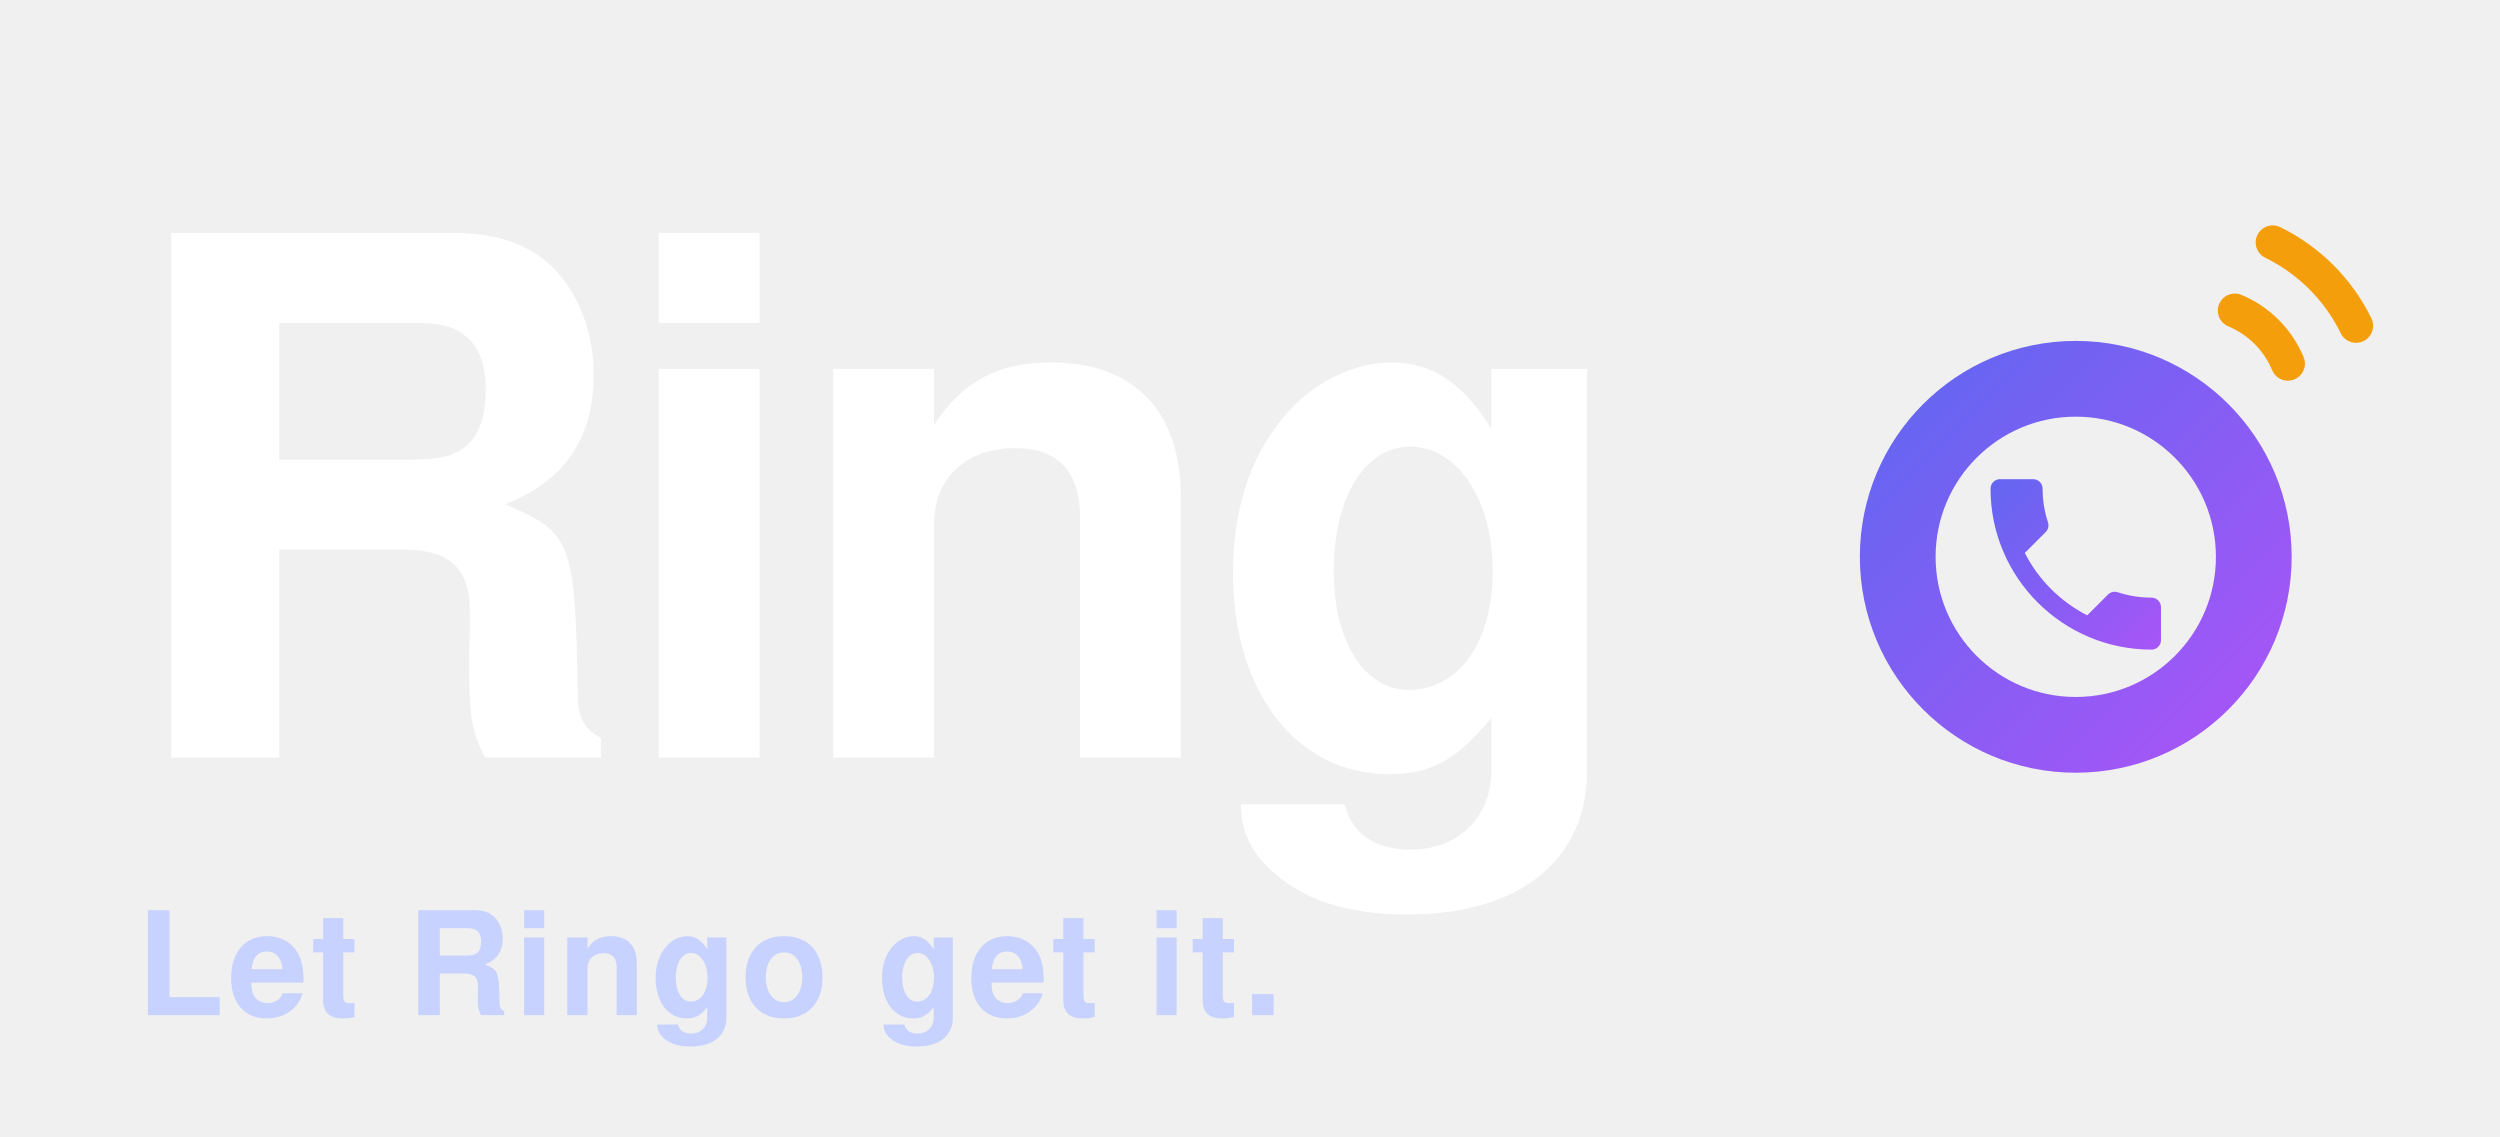
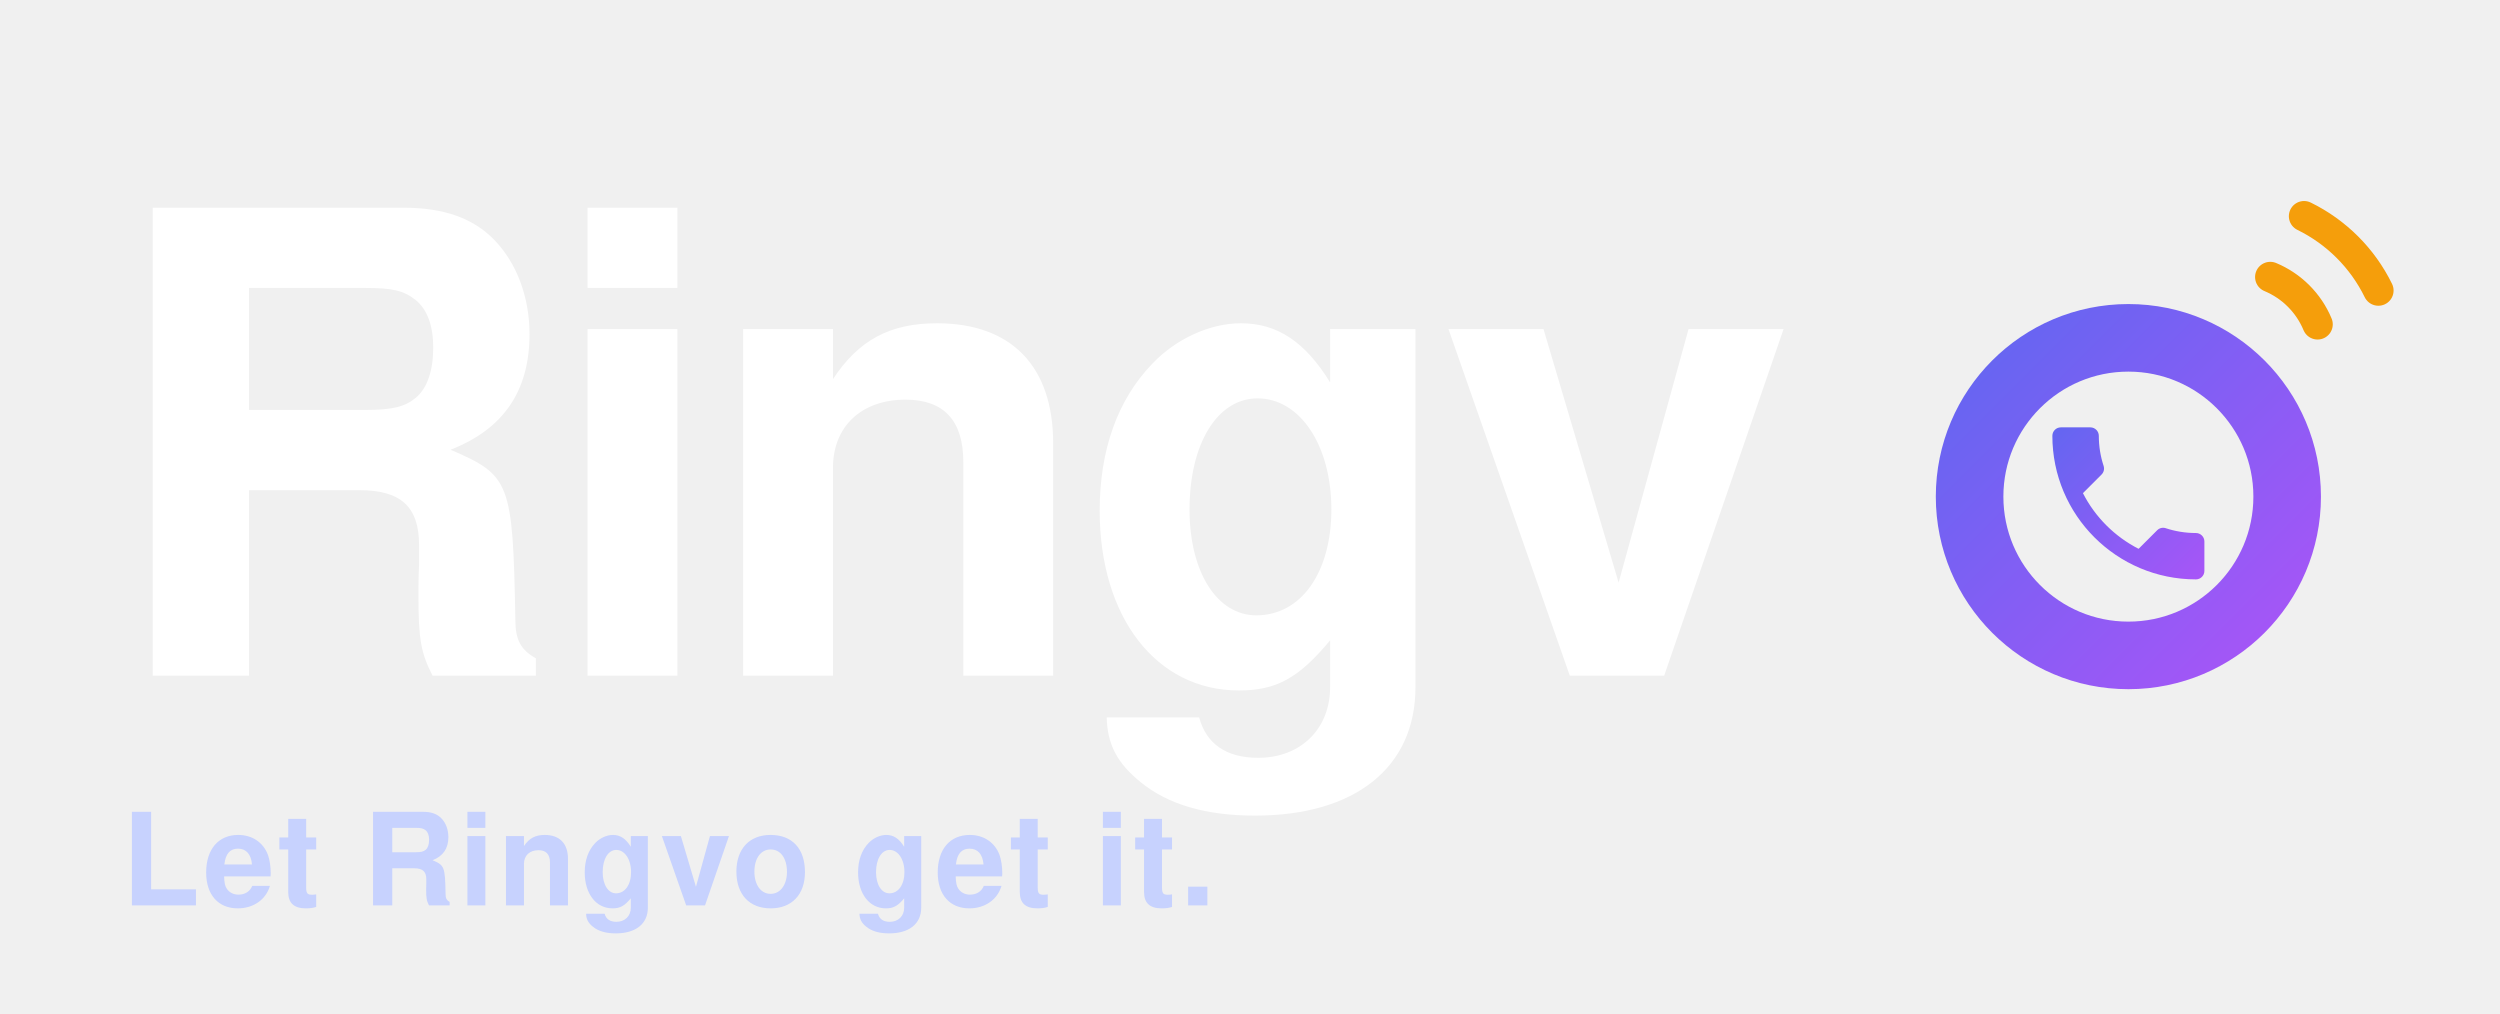
- <svg xmlns="http://www.w3.org/2000/svg" viewBox="0 0 660 300" role="img" aria-label="Ringo – Let Ringo get it.">
+ <svg xmlns="http://www.w3.org/2000/svg" viewBox="0 0 740 300" role="img" aria-label="Ringo – Let Ringvo get it.">
  <defs>
    <linearGradient id="g" x1="0" y1="0" x2="1" y2="1">
      <stop offset="0" stop-color="#6366F1" />
      <stop offset="1" stop-color="#A855F7" />
    </linearGradient>
  </defs>
-   <text x="30" y="200" font-family="'Avenir Next','Poppins','Segoe UI',Helvetica,Arial,sans-serif" font-weight="800" font-size="190" letter-spacing="-6" fill="#FFFFFF">Ring</text>
-   <circle cx="548" cy="147" r="47" fill="none" stroke="url(#g)" stroke-width="20" />
-   <g transform="translate(548 149) scale(2.5) translate(-12 -12)">
+   <text x="30" y="200" font-family="'Avenir Next','Poppins','Segoe UI',Helvetica,Arial,sans-serif" font-weight="800" font-size="190" letter-spacing="-6" fill="#FFFFFF">Ringv</text>
+   <circle cx="630" cy="147" r="47" fill="none" stroke="url(#g)" stroke-width="20" />
+   <g transform="translate(630 149) scale(2.5) translate(-12 -12)">
    <path fill="url(#g)" d="M6.62 10.79c1.44 2.83 3.76 5.14 6.59 6.59l2.2-2.2c.27-.27.67-.36 1.02-.24 1.12.37 2.33.57 3.57.57.55 0 1 .45 1 1V20c0 .55-.45 1-1 1-9.39 0-17-7.61-17-17 0-.55.45-1 1-1h3.5c.55 0 1 .45 1 1 0 1.25.2 2.45.57 3.57.11.35.03.74-.25 1.02l-2.2 2.2z" />
  </g>
  <g fill="none" stroke="#F59E0B" stroke-width="9" stroke-linecap="round">
-     <path d="M590 82 a26 26 0 0 1 14 14" />
-     <path d="M600 64 a48 48 0 0 1 22 22" />
+     <path d="M672 82 a26 26 0 0 1 14 14" />
+     <path d="M682 64 a48 48 0 0 1 22 22" />
  </g>
-   <text x="36" y="268" font-family="'Avenir Next','Poppins','Segoe UI',Helvetica,Arial,sans-serif" font-weight="600" font-size="38" letter-spacing="1" fill="#C7D2FE">Let Ringo get it.</text>
+   <text x="36" y="268" font-family="'Avenir Next','Poppins','Segoe UI',Helvetica,Arial,sans-serif" font-weight="600" font-size="38" letter-spacing="1" fill="#C7D2FE">Let Ringvo get it.</text>
</svg>
